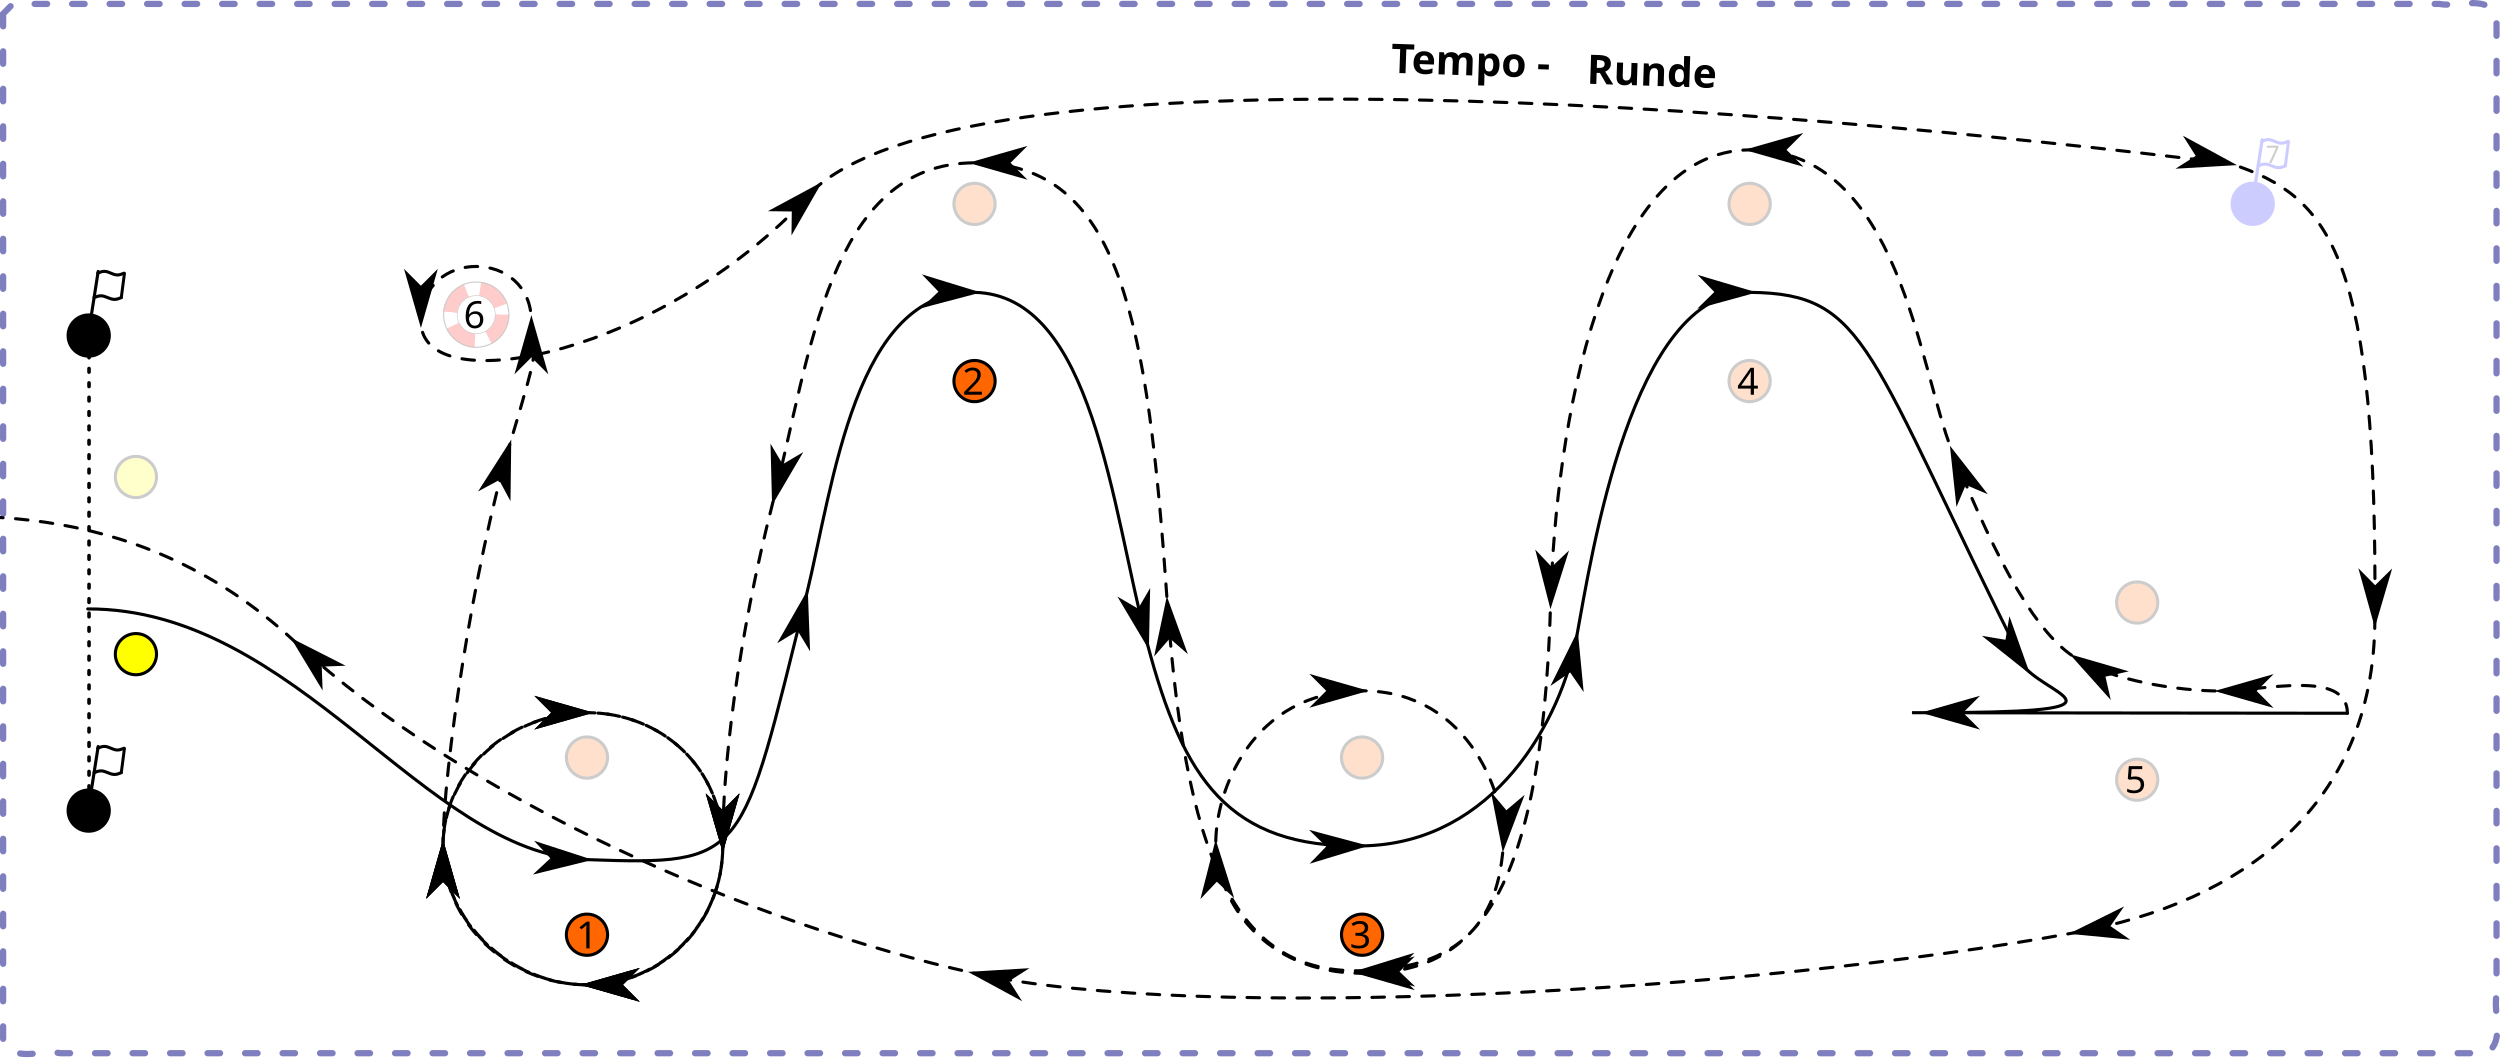
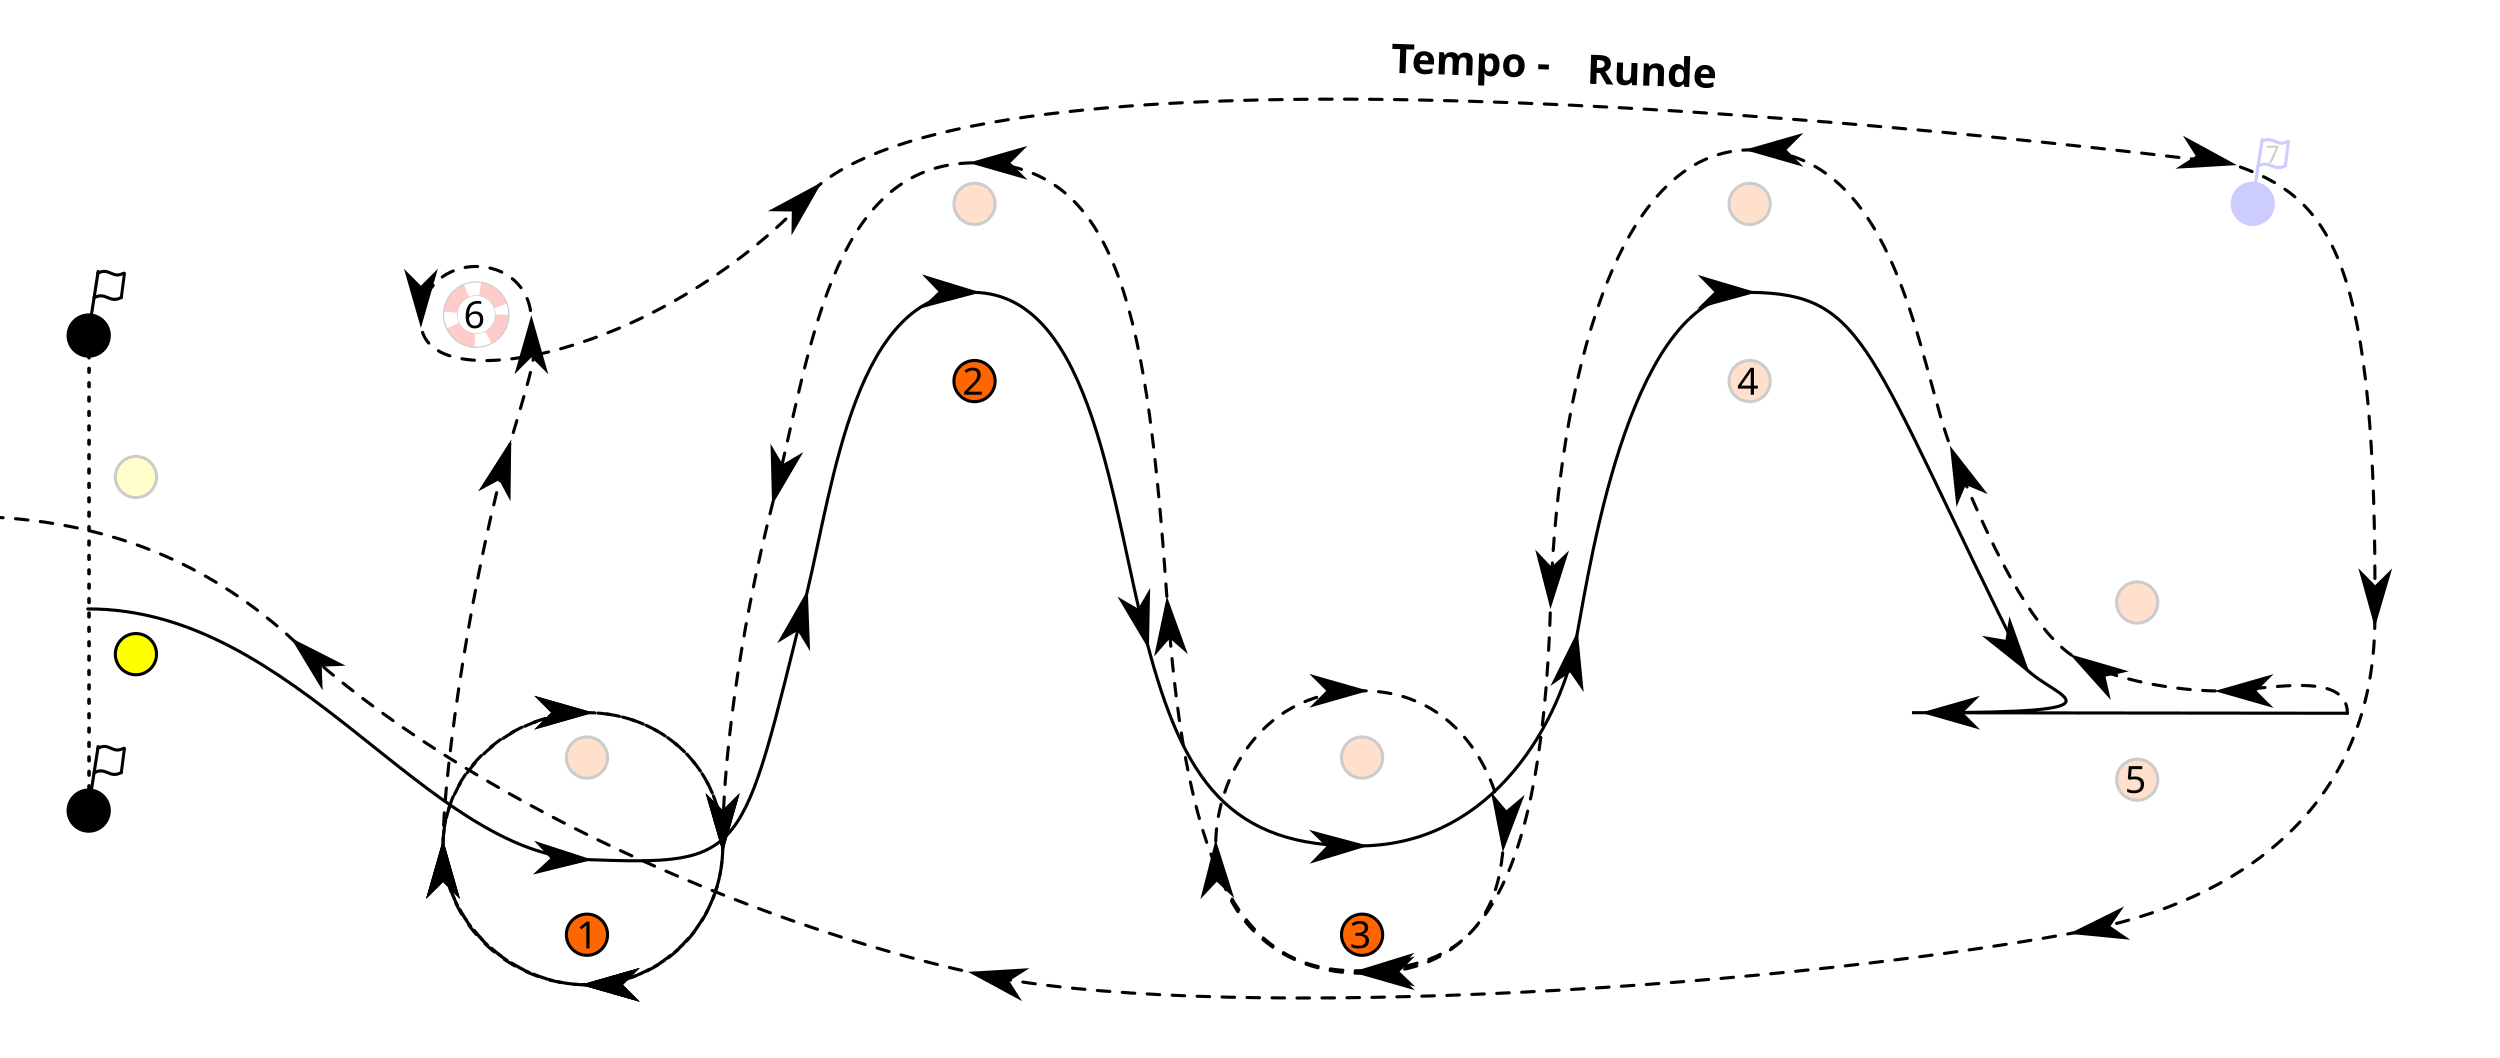
<svg xmlns="http://www.w3.org/2000/svg" version="1.0" id="svg3641" height="360.829" width="853.326" style="enable-background:new" xml:space="preserve">
  <defs id="arrows">
    <marker id="RazorWire" refX="0" refY="0" orient="auto" style="overflow:visible">
      <path id="path5527" style="fill:#34ff00;fill-opacity:1;fill-rule:evenodd;stroke:#34ff00;stroke-width:0.085pt;stroke-opacity:1" d="M 0.019,-0.632 V 0.595 L -6.621,2.568 H 9.113 L 2.979,0.595 V -0.632 L 9.166,-2.472 H -6.594 Z" />
    </marker>
    <marker orient="auto" refY="0" refX="0" id="Scissors" style="overflow:visible">
      <path id="schere" d="M 9.696,-3.847 C 8.661,-5.095 6.794,-5.052 5.4,-4.515 l -8.76,3.283 c -2.548,-1.394 -5.065,-0.995 -5.065,-1.673 0,-0.53 0.487,-0.414 0.414,-1.795 -0.07,-1.326 -1.454,-2.307 -2.763,-2.22 -1.309,-0.008 -2.666,0.995 -2.678,2.379 -0.098,1.393 1.074,2.688 2.461,2.779 1.624,0.242 4.499,-0.742 5.848,1.676 C -6.148,1.766 -7.931,1.771 -9.543,1.679 -10.882,1.602 -12.489,1.985 -13.128,3.301 c -0.617,1.261 -0.012,3.056 1.405,3.442 1.43,0.525 3.393,-0.138 3.733,-1.782 0.262,-1.267 -0.635,-1.862 -0.291,-2.322 0.26,-0.347 1.91,-0.146 4.85,-1.466 L 6.055,4.515 C 7.253,4.85 8.718,4.839 9.78,3.66 L -0.055,-0.057 Z M -9.832,-5.874 c 1.381,0.771 1.268,2.862 -0.167,3.268 -1.298,0.452 -2.956,-0.81 -2.542,-2.216 0.242,-1.154 1.764,-1.579 2.709,-1.052 z m 0.06,8.552 c 1.441,0.532 1.196,2.97 -0.269,3.298 -0.972,0.337 -2.361,-0.148 -2.459,-1.293 -0.189,-1.392 1.446,-2.65 2.728,-2.005 z" style="fill:#34ff00;fill-opacity:1;stroke:#34ff00;stroke-width:1.067;stroke-opacity:1" />
    </marker>
    <marker orient="auto" refY="0" refX="0" id="Legs" style="overflow:visible">
      <g id="g5494" transform="scale(-0.7)" style="fill:#34ff00;fill-opacity:1;stroke:#34ff00;stroke-opacity:1">
        <g id="g5496" transform="matrix(0,-1,-1,0,22.0892,22.73484)" style="fill:#34ff00;fill-opacity:1;stroke:#34ff00;stroke-opacity:1">
          <path id="path5498" d="m 22.636,22.054 c -7.371,5.036 -2.618,7.047 -6.23,14.339" style="fill:#34ff00;fill-opacity:1;fill-rule:evenodd;stroke:#34ff00;stroke-width:1.067pt;stroke-opacity:1" />
          <path id="path5500" d="m 22.825,21.918 c -1.451,8.904 3.772,9.355 4.805,14.747" style="fill:#34ff00;fill-opacity:1;fill-rule:evenodd;stroke:#34ff00;stroke-width:1.067pt;stroke-opacity:1" />
        </g>
        <path id="path5502" d="m -15.029,-7.181 -0.984,4.313 4.227,-1.305 z" style="fill:#34ff00;fill-opacity:1;fill-rule:evenodd;stroke:#34ff00;stroke-width:1.067pt;stroke-opacity:1" />
        <path id="path5504" d="m -16.23,4.861 1.999,3.946 2.418,-3.704 z" style="fill:#34ff00;fill-opacity:1;fill-rule:evenodd;stroke:#34ff00;stroke-width:1.067pt;stroke-opacity:1" />
      </g>
    </marker>
    <linearGradient id="linearGradient5477">
      <stop style="stop-color:#57e307;stop-opacity:1;" offset="0" id="stop5479" />
    </linearGradient>
    <marker style="overflow:visible" id="Arrow1Lend" refX="0" refY="0" orient="auto">
      <path style="fill-rule:evenodd;stroke:#000000;stroke-width:0.853pt;marker-start:none" d="M -10.667,0 -14.933,4.267 0,0 -14.933,-4.267 Z" id="path3104" />
    </marker>
    <marker style="overflow:visible" id="Arrow1Lstart" refX="0" refY="0" orient="auto">
      <path style="fill-rule:evenodd;stroke:#000000;stroke-width:0.853pt;marker-start:none" d="M 10.667,0 14.933,-4.267 0,0 14.933,4.267 Z" id="path3282" />
    </marker>
    <marker style="overflow:visible" id="Arrow1Lstart-7" refX="0" refY="0" orient="auto">
      <path style="fill-rule:evenodd;stroke:#000000;stroke-width:0.853pt;marker-start:none" d="M 10.667,0 14.933,-4.267 0,0 14.933,4.267 Z" id="path3282-4" />
    </marker>
    <marker style="overflow:visible" id="Arrow1Lend-6" refX="0" refY="0" orient="auto">
      <path style="fill-rule:evenodd;stroke:#000000;stroke-width:0.853pt;marker-start:none" d="M -10.667,0 -14.933,4.267 0,0 -14.933,-4.267 Z" id="path3104-0" />
    </marker>
  </defs>
  <g transform="translate(-215.4445,-435.3955)" style="display:inline" id="Parcours">
    <defs id="defs2076" />
    <g id="g1" />
    <g id="layer6" style="display:inline">
      <g transform="translate(18.94796,85.04597)" id="Zeitnahme" style="display:inline">
        <g id="g13156" transform="translate(-177.6378,-94.48819)">
          <path style="fill:#000000;fill-opacity:1;stroke:#000000;stroke-width:1.762" d="m 411.087,559.37 c 0,-3.685 -2.986,-6.678 -6.678,-6.678 -3.683,0 -6.678,2.987 -6.678,6.678 0,3.685 2.987,6.678 6.678,6.678 3.685,0 6.678,-2.987 6.678,-6.678 z" id="Zeit_oben" />
        </g>
        <g id="g13172" transform="translate(-177.6378,67.66194)">
          <path style="fill:#000000;fill-opacity:1;stroke:#000000;stroke-width:1.762" d="m 411.087,559.37 c 0,-3.685 -2.986,-6.678 -6.678,-6.678 -3.683,0 -6.678,2.987 -6.678,6.678 0,3.685 2.987,6.678 6.678,6.678 3.685,0 6.678,-2.987 6.678,-6.678 z" id="Zeit_unten" />
        </g>
        <path style="fill:none;stroke:#000000;stroke-width:1.228;stroke-linecap:round;stroke-linejoin:miter;stroke-miterlimit:4;stroke-dasharray:1.228, 3.684;stroke-dashoffset:0;stroke-opacity:1" d="m 226.886,466.315 c 0,23.379 0,46.759 0,70.138 0,19.991 0,67.885 0,87.271" id="path14169" />
      </g>
      <g transform="translate(113.4362,157.2769)" id="Tor1" style="display:inline;fill:#ff6600">
        <path style="fill:#ff6600;stroke:#000000;stroke-width:1.056" d="m 309.393,536.693 c 0,-3.883 -3.149,-7.032 -7.031,-7.032 -3.881,0 -7.031,3.148 -7.031,7.032 0,3.883 3.15,7.031 7.031,7.031 3.882,0 7.031,-3.147 7.031,-7.031 z" id="Tor1_innen" opacity="0.2" />
        <path style="fill:#ff6600;stroke:#000000;stroke-width:1.056" d="m 309.393,597.166 c 0,-3.883 -3.149,-7.032 -7.031,-7.032 -3.881,0 -7.031,3.148 -7.031,7.032 0,3.883 3.15,7.031 7.031,7.031 3.882,0 7.031,-3.147 7.031,-7.031 z" id="Tor1_aussen" />
      </g>
      <g transform="translate(226.8221,-31.69941)" id="Tor2" style="display:inline;fill:#ff6600">
        <path style="fill:#ff6600;stroke:#000000;stroke-width:1.056" d="m 328.291,536.693 c 0,-3.883 -3.149,-7.032 -7.031,-7.032 -3.881,0 -7.031,3.148 -7.031,7.032 0,3.883 3.15,7.031 7.031,7.031 3.882,0 7.031,-3.147 7.031,-7.031 z" id="Tor2_aussen" opacity="0.2" />
        <path style="fill:#ff6600;stroke:#000000;stroke-width:1.056" d="m 328.291,597.166 c 0,-3.883 -3.149,-7.032 -7.031,-7.032 -3.881,0 -7.031,3.148 -7.031,7.032 0,3.883 3.15,7.031 7.031,7.031 3.882,0 7.031,-3.147 7.031,-7.031 z" id="Tor2_innen" />
      </g>
      <g transform="translate(340.2078,157.2769)" id="Tor3" style="display:inline;fill:#ff6600">
        <path style="fill:#ff6600;stroke:#000000;stroke-width:1.056" d="m 347.189,536.693 c 0,-3.883 -3.149,-7.032 -7.031,-7.032 -3.881,0 -7.031,3.148 -7.031,7.032 0,3.883 3.15,7.031 7.031,7.031 3.882,0 7.031,-3.147 7.031,-7.031 z" id="Tor3_innen" opacity="0.2" />
        <path style="fill:#ff6600;stroke:#000000;stroke-width:1.056" d="m 347.189,597.166 c 0,-3.883 -3.149,-7.032 -7.031,-7.032 -3.881,0 -7.031,3.148 -7.031,7.032 0,3.883 3.15,7.031 7.031,7.031 3.882,0 7.031,-3.147 7.031,-7.031 z" id="Tor3_aussen" />
      </g>
      <g transform="translate(453.5935,-31.69941)" id="Tor4" opacity="0.2" style="display:inline;fill:#ff6600">
        <path style="fill:#ff6600;stroke:#000000;stroke-width:1.056" d="m 366.086,536.693 c 0,-3.883 -3.149,-7.032 -7.031,-7.032 -3.881,0 -7.031,3.148 -7.031,7.032 0,3.883 3.15,7.031 7.031,7.031 3.882,0 7.031,-3.147 7.031,-7.031 z" id="Tor4_aussen" />
        <path style="fill:#ff6600;stroke:#000000;stroke-width:1.056" d="m 366.086,597.166 c 0,-3.883 -3.149,-7.032 -7.031,-7.032 -3.881,0 -7.031,3.148 -7.031,7.032 0,3.883 3.15,7.031 7.031,7.031 3.882,0 7.031,-3.147 7.031,-7.031 z" id="Tor4_innen" />
      </g>
      <g transform="translate(566.9793,104.3635)" id="Tor5" opacity="0.2" style="display:inline;fill:#ff6600">
        <path style="fill:#ff6600;stroke:#000000;stroke-width:1.056" d="m 384.984,536.693 c 0,-3.883 -3.149,-7.032 -7.031,-7.032 -3.881,0 -7.031,3.148 -7.031,7.032 0,3.883 3.15,7.031 7.031,7.031 3.882,0 7.031,-3.147 7.031,-7.031 z" id="Tor5_oben" />
        <path style="fill:#ff6600;stroke:#000000;stroke-width:1.056" d="m 384.984,597.166 c 0,-3.883 -3.149,-7.032 -7.031,-7.032 -3.881,0 -7.031,3.148 -7.031,7.032 0,3.883 3.15,7.031 7.031,7.031 3.882,0 7.031,-3.147 7.031,-7.031 z" id="Tor5_unten" />
      </g>
      <g transform="translate(18.94796,138.3793)" id="Schikane" opacity="0.2" style="display:inline">
        <g style="fill:none" id="Ring">
          <ellipse id="path8826" style="fill:none;stroke:#ff0000;stroke-width:4.821;stroke-linecap:butt;stroke-linejoin:round;stroke-miterlimit:4;stroke-dasharray:9.643, 4.821;stroke-dashoffset:0;stroke-opacity:1" cx="359.055" cy="404.409" rx="8.928" ry="8.928" />
          <ellipse style="display:inline;fill:none;stroke:#000000;stroke-width:0.229;stroke-linecap:round;stroke-linejoin:round;stroke-miterlimit:4;stroke-dasharray:none;stroke-dashoffset:0;stroke-opacity:1" id="path3620" cx="359.055" cy="404.409" rx="6.5" ry="6.5" />
          <ellipse style="display:inline;fill:none;stroke:#000000;stroke-width:0.393;stroke-linecap:round;stroke-linejoin:round;stroke-miterlimit:4;stroke-dasharray:none;stroke-dashoffset:0;stroke-opacity:1" id="path2733" cx="359.055" cy="404.409" rx="11.142" ry="11.142" />
        </g>
      </g>
      <g transform="translate(-40.52031,61.51377)" id="StartZiel" style="display:inline">
        <path style="fill:#ffff00;stroke:#000000;stroke-width:1.056" d="m 309.393,536.693 c 0,-3.883 -3.149,-7.032 -7.031,-7.032 -3.881,0 -7.031,3.148 -7.031,7.032 0,3.883 3.15,7.031 7.031,7.031 3.882,0 7.031,-3.147 7.031,-7.031 z" id="StartZiel_oben" opacity="0.2" />
        <path style="fill:#ffff00;stroke:#000000;stroke-width:1.056" d="m 309.393,597.166 c 0,-3.883 -3.149,-7.032 -7.031,-7.032 -3.881,0 -7.031,3.148 -7.031,7.032 0,3.883 3.15,7.031 7.031,7.031 3.882,0 7.031,-3.147 7.031,-7.031 z" id="StartZiel_unten" />
      </g>
    </g>
  </g>
  <g transform="translate(-215.4445,-435.3955)" style="display:inline" id="ParcoursLabel">
    <defs id="defs2832" />
    <g id="g3113" style="display:inline">
      <text xml:space="preserve" style="font-style:normal;font-weight:normal;font-size:12.8px;line-height:0%;font-family:'Arial Black';display:inline;fill:#000000;fill-opacity:1;stroke:none;stroke-width:1.067" x="373.691" y="547.37" id="Nummer_Schikane">
        <tspan id="tspan3032" x="373.691" y="547.37" style="font-size:12.8px;line-height:1.25;stroke-width:1.067">6</tspan>
      </text>
      <text xml:space="preserve" style="font-style:normal;font-weight:normal;font-size:12.8px;line-height:0%;font-family:'Arial Black';display:inline;fill:#000000;fill-opacity:1;stroke:none;stroke-width:1.067" x="412.13" y="759.102" id="Nummer_Tor1">
        <tspan id="tspan3036" x="412.13" y="759.102" style="font-size:12.8px;line-height:1.25;stroke-width:1.067">1</tspan>
      </text>
      <text xml:space="preserve" style="font-style:normal;font-weight:normal;font-size:12.8px;line-height:0%;font-family:'Arial Black';display:inline;fill:#000000;fill-opacity:1;stroke:none;stroke-width:1.067" x="808.383" y="570.125" id="Nummer_Tor4">
        <tspan id="tspan3040" x="808.383" y="570.125" style="font-size:12.8px;line-height:1.25;stroke-width:1.067">4</tspan>
      </text>
      <text xml:space="preserve" style="font-style:normal;font-weight:normal;font-size:12.8px;line-height:0%;font-family:'Arial Black';display:inline;fill:#000000;fill-opacity:1;stroke:none;stroke-width:1.067" x="940.704" y="706.032" id="Nummer_Tor5">
        <tspan id="tspan3044" x="940.704" y="706.032" style="font-size:12.8px;line-height:1.25;stroke-width:1.067">5</tspan>
      </text>
      <text xml:space="preserve" style="font-style:normal;font-weight:normal;font-size:12.8px;line-height:0%;font-family:'Arial Black';display:inline;fill:#000000;fill-opacity:1;stroke:none;stroke-width:1.067" x="676.131" y="759.024" id="Nummer_Tor3">
        <tspan id="tspan3048" x="676.131" y="759.024" style="font-size:12.8px;line-height:1.25;stroke-width:1.067">3</tspan>
      </text>
      <g transform="translate(579.9631,-35.51099)" id="Speedboje_oben" opacity="0.2" style="display:inline">
        <path id="path3052" d="m 411.087,540.472 c 0,-3.685 -2.986,-6.678 -6.678,-6.678 -3.683,0 -6.678,2.987 -6.678,6.678 0,3.685 2.987,6.678 6.678,6.678 3.685,0 6.678,-2.987 6.678,-6.678 z" style="fill:#0000ff;fill-opacity:1;stroke:#0000ff;stroke-width:1.762" />
        <g style="stroke:#0000ff" id="g3062">
          <path id="path3054" d="m 407.511,519.18 c 0.372,-0.161 0.745,-0.325 1.117,-0.438 0.372,-0.114 0.744,-0.181 1.117,-0.181 0.372,0 0.744,0.063 1.117,0.181 0.372,0.113 0.744,0.273 1.116,0.438 0.369,0.16 0.745,0.321 1.117,0.434 0.369,0.114 0.745,0.181 1.117,0.181 0.368,0 0.745,-0.064 1.117,-0.181 0.368,-0.113 0.744,-0.274 1.117,-0.434" style="fill:none;stroke:#0000ff;stroke-width:1.052;stroke-linecap:round;stroke-linejoin:round" />
          <path id="path3056" d="m 407.643,518.601 -2.7,17.3 v 0.258 0" style="fill:none;stroke:#0000ff;stroke-width:1.067;stroke-linecap:round;stroke-linejoin:round" />
          <path id="path3058" d="m 406.246,527.522 c 0.384,-0.158 0.775,-0.317 1.163,-0.429 0.383,-0.113 0.775,-0.179 1.163,-0.179 0.383,0 0.774,0.062 1.163,0.179 0.387,0.112 0.774,0.271 1.163,0.429 0.387,0.159 0.774,0.317 1.162,0.433 0.388,0.109 0.775,0.175 1.163,0.175 0.388,0 0.775,-0.062 1.163,-0.175 0.387,-0.112 0.775,-0.271 1.163,-0.433" style="fill:none;stroke:#0000ff;stroke-width:1.067;stroke-linecap:round;stroke-linejoin:round" />
          <path id="path3060" d="m 416.604,519.31 -1.039,7.969 v 0.12 0" style="fill:none;stroke:#0000ff;stroke-width:1.024;stroke-linecap:round" />
        </g>
        <text xml:space="preserve" style="font-style:normal;font-weight:normal;font-size:12.8px;line-height:0%;font-family:'Arial Black';fill:#000000;fill-opacity:1;stroke:none;stroke-width:1.067" x="408.873" y="526.543" id="Nummer_Speedboje_oben">
          <tspan id="tspan3064" x="408.873" y="526.543" style="font-size:8.242px;line-height:1.25;stroke-width:1.067">7</tspan>
        </text>
      </g>
      <text xml:space="preserve" style="font-style:normal;font-weight:normal;font-size:12.8px;line-height:0%;font-family:'Arial Black';display:inline;fill:#000000;fill-opacity:1;stroke:none;stroke-width:1.067" x="543.926" y="570.125" id="Nummer_Tor2">
        <tspan id="tspan3088" x="543.926" y="570.125" style="font-size:12.8px;line-height:1.25;stroke-width:1.067">2</tspan>
      </text>
      <g id="Zeit_oben_Flagge">
        <path id="path3092" d="m 248.821,528.636 c 0.372,-0.161 0.745,-0.325 1.117,-0.438 0.372,-0.114 0.744,-0.181 1.117,-0.181 0.372,0 0.744,0.063 1.117,0.181 0.372,0.113 0.744,0.273 1.116,0.438 0.369,0.16 0.745,0.321 1.117,0.434 0.369,0.114 0.745,0.181 1.117,0.181 0.368,0 0.745,-0.064 1.117,-0.181 0.368,-0.113 0.744,-0.274 1.117,-0.434" style="display:inline;fill:none;stroke:#000000;stroke-width:1.052;stroke-linecap:round;stroke-linejoin:round" />
        <path id="path3094" d="m 248.953,528.057 -2.7,17.3 v 0.258 0" style="display:inline;fill:none;stroke:#000000;stroke-width:1.067;stroke-linecap:round;stroke-linejoin:round" />
        <path id="path3096" d="m 247.556,536.977 c 0.384,-0.158 0.775,-0.317 1.163,-0.429 0.383,-0.113 0.775,-0.179 1.163,-0.179 0.383,0 0.774,0.062 1.163,0.179 0.387,0.112 0.774,0.271 1.163,0.429 0.387,0.159 0.774,0.317 1.162,0.433 0.388,0.109 0.775,0.175 1.163,0.175 0.388,0 0.775,-0.062 1.163,-0.175 0.387,-0.112 0.775,-0.271 1.163,-0.433" style="display:inline;fill:none;stroke:#000000;stroke-width:1.067;stroke-linecap:round;stroke-linejoin:round" />
        <path id="path3098" d="m 257.914,528.766 -1.039,7.969 v 0.12 0" style="display:inline;fill:none;stroke:#000000;stroke-width:1.024;stroke-linecap:round" />
      </g>
      <g id="Zeit_unten_Flagge">
        <path id="path3102" d="m 248.821,690.786 c 0.372,-0.161 0.745,-0.325 1.117,-0.438 0.372,-0.114 0.744,-0.181 1.117,-0.181 0.372,0 0.744,0.063 1.117,0.181 0.372,0.113 0.744,0.273 1.116,0.438 0.369,0.16 0.745,0.321 1.117,0.434 0.369,0.114 0.745,0.181 1.117,0.181 0.368,0 0.745,-0.064 1.117,-0.181 0.368,-0.113 0.744,-0.274 1.117,-0.434" style="display:inline;fill:none;stroke:#000000;stroke-width:1.052;stroke-linecap:round;stroke-linejoin:round" />
        <path id="path3105" d="m 248.953,690.207 -2.7,17.3 v 0.258 0" style="display:inline;fill:none;stroke:#000000;stroke-width:1.067;stroke-linecap:round;stroke-linejoin:round" />
        <path id="path3107" d="m 247.556,699.127 c 0.384,-0.158 0.775,-0.317 1.163,-0.429 0.383,-0.113 0.775,-0.179 1.163,-0.179 0.383,0 0.774,0.062 1.163,0.179 0.387,0.112 0.774,0.271 1.163,0.429 0.387,0.159 0.774,0.317 1.162,0.433 0.388,0.109 0.775,0.175 1.163,0.175 0.388,0 0.775,-0.062 1.163,-0.175 0.387,-0.112 0.775,-0.271 1.163,-0.433" style="display:inline;fill:none;stroke:#000000;stroke-width:1.067;stroke-linecap:round;stroke-linejoin:round" />
        <path id="path3109" d="m 257.914,690.916 -1.039,7.969 v 0.12 0" style="display:inline;fill:none;stroke:#000000;stroke-width:1.024;stroke-linecap:round" />
      </g>
    </g>
  </g>
  <g transform="translate(-215.4445,-435.3955)" style="display:inline" id="Klasse7_Moewe">
    <path id="path3412" d="m 169.627,612.629 c 24.841,0 89.242,-11.354 146.676,41.981 57.434,53.335 155.68,96.118 231.704,112.994 76.024,16.876 264.837,6.507 375.79,-13.882 57.281,-10.526 101.788,-43.307 102.262,-106.342 0.934,-124.03 -14.615,-144.774 -49.215,-156.108 -158.201,-19.565 -424.336,-41.112 -482.38,7.775 -51.328,57.862 -135.352,73.976 -135.352,46.103 0,-25.079 37.712,-25.079 37.712,0 0,15.274 4.503,2.236 -7.509,42.396 -12.012,40.159 -22.661,110.333 -22.663,136.631 -0.002,25.87 23.429,47.369 49.146,47.369 25.717,0 46.349,-21 46.349,-47.333 0,-26.333 -20.632,-45.56 -46.349,-45.56 -25.717,0 -49.143,19.227 -49.143,45.525 0,26.298 23.427,47.369 49.143,47.369 25.717,0 46.511,-21.463 46.349,-47.369 -0.162,-25.905 4.927,-70.101 17.386,-118.468 12.459,-48.205 18.661,-114.738 68.614,-114.738 49.951,0 59.026,53.853 65.733,150.145 6.708,96.292 27.139,126.488 66.486,125.644 42.599,-0.913 46.954,-27.758 48.215,-42.629 1.262,-14.871 -10.468,-52.941 -48.221,-52.941 -37.753,0 -50.432,34.876 -49.921,52.941 0.511,18.065 15.982,43.473 49.921,43.473 33.939,0 61.301,-17.98 64.362,-126.488 1.674,-59.353 17.376,-154.571 68.292,-154.571 50.916,0 57.354,74.713 68.821,103.027 16.312,40.274 29.187,62.268 41.921,70.278 12.734,8.01 35.576,11.412 49.734,11.412 13.99,0 43.19,-7.596 43.19,7.587" style="display:inline;fill:none;stroke:#000000;stroke-width:1.066;stroke-linecap:round;stroke-linejoin:round;stroke-miterlimit:4;stroke-dasharray:4.263, 4.263;stroke-dashoffset:0;stroke-opacity:1;marker-start:none;marker-mid:url(#Arrow1Lstart);marker-end:none" />
    <path id="path3414" d="m 1016.681,678.851 c 0,0 -181.32,-0.198 -143.404,-0.198 71.653,0 43.372,-5.128 33.803,-14.92 -54.824,-109.218 -53.823,-128.115 -94.236,-128.547 -40.413,-0.433 -54.154,89.961 -59.26,117.68 -5.106,27.719 -27.714,70.512 -73.224,71.266 -45.51,0.754 -61.124,-22.827 -73.327,-69.149 -12.203,-46.322 -18.343,-118.973 -59.026,-119.797 -40.683,-0.824 -47.947,64.875 -57.369,103.633 -22.459,90.358 -20.057,91.969 -75.111,89.98 -55.054,-1.989 -98.673,-85.73 -170.121,-85.558" style="display:inline;fill:none;stroke:#000000;stroke-width:1.067;stroke-linecap:round;stroke-linejoin:round;stroke-miterlimit:4;stroke-dashoffset:0;stroke-opacity:1;marker-start:none;marker-mid:url(#Arrow1Lstart);marker-end:none" />
    <path id="path3416" d="m 462.148,724.213 c 0,-26.333 -20.632,-45.56 -46.349,-45.56 -25.717,0 -49.143,19.827 -49.143,45.56 0,26.47 22.661,47.333 49.143,47.333 26.47,0 46.349,-21.463 46.349,-47.333 z" style="display:inline;fill:none;stroke:#000000;stroke-width:1.067;stroke-linecap:round;stroke-linejoin:round;stroke-miterlimit:4;stroke-dasharray:4.267, 4.267;stroke-dashoffset:3.8;stroke-opacity:1;marker-start:none;marker-mid:url(#Arrow1Lstart);marker-end:none" />
    <text id="text3418" y="876.114" x="243.389" style="font-style:normal;font-variant:normal;font-weight:normal;font-stretch:normal;font-size:12.8px;line-height:0%;font-family:Verdana;-inkscape-font-specification:Verdana;display:inline;opacity:0.99;fill:#e6e6e6;fill-opacity:1;stroke:none;stroke-width:1.067" xml:space="preserve">
      <tspan id="tspan3420" y="876.114" x="243.389" style="font-style:normal;font-variant:normal;font-weight:normal;font-stretch:normal;font-size:19.2px;line-height:1.25;font-family:Verdana;-inkscape-font-specification:Verdana;fill:#000000;stroke-width:1.067">Ablegen - Startlinie - in den Parcours, d.h. innen durch die Tore 1 - 2 - 3 - 4 -</tspan>
      <tspan id="tspan3422" y="900.114" x="243.389" style="font-style:normal;font-variant:normal;font-weight:normal;font-stretch:normal;font-size:19.2px;line-height:1.25;font-family:Verdana;-inkscape-font-specification:Verdana;fill:#000000;stroke-width:1.067">rückwärts durch das Tor 5 - vorwärts wieder in den Parcours, d.h. außen um Tor 4 -</tspan>
      <tspan id="tspan3424" y="924.114" x="243.389" style="font-style:normal;font-variant:normal;font-weight:normal;font-stretch:normal;font-size:19.2px;line-height:1.25;font-family:Verdana;-inkscape-font-specification:Verdana;fill:#000000;stroke-width:1.067">schnelle Umkreisung des Tores 3 (das Tor 3 bleibt an der Steuerbordseite!) - </tspan>
      <tspan y="948.114" x="243.389" style="font-style:normal;font-variant:normal;font-weight:normal;font-stretch:normal;font-size:19.2px;line-height:1.25;font-family:Verdana;-inkscape-font-specification:Verdana;fill:#000000;stroke-width:1.067" id="tspan3456">außen um Tor 2 - schnelle Umkreisung des Tores 1 (das Tor 1 bleibt an der Steuerbordseite!) -</tspan>
      <tspan id="tspan3430" y="972.114" x="243.389" style="font-style:normal;font-variant:normal;font-weight:normal;font-stretch:normal;font-size:19.2px;line-height:1.25;font-family:Verdana;-inkscape-font-specification:Verdana;fill:#000000;stroke-width:1.067">Schikane an der Tonne 6 - Temporunde: <tspan id="tspan3428" style="font-style:normal;font-variant:normal;font-weight:normal;font-stretch:normal;font-size:19.2px;font-family:Verdana;-inkscape-font-specification:Verdana;fill:#000000;stroke-width:1.067">außen</tspan> an den Toren 2 und 4, um die Tonne 7,</tspan>
      <tspan y="996.114" x="243.389" style="font-style:normal;font-variant:normal;font-weight:normal;font-stretch:normal;font-size:19.2px;line-height:1.25;font-family:Verdana;-inkscape-font-specification:Verdana;fill:#000000;stroke-width:1.067" id="tspan3652">zwischen Tor 5 und Tonne 8, außen an Tor 3 vorbei und innen durch das Tor 1 -</tspan>
      <tspan y="1020.114" x="243.389" style="font-style:normal;font-variant:normal;font-weight:normal;font-stretch:normal;font-size:19.2px;line-height:1.25;font-family:Verdana;-inkscape-font-specification:Verdana;fill:#000000;stroke-width:1.067" id="tspan3656">Ziellinie - anlegen.</tspan>
    </text>
    <g transform="translate(-74.06106,0.4918078)" id="g3434">
      <text xml:space="preserve" style="font-style:normal;font-weight:bold;font-size:12.8px;line-height:0%;font-family:Verdana;fill:#000000;fill-opacity:1;stroke:none;stroke-width:1.067" x="778.966" y="434.237" id="text3436" transform="rotate(1.893166)">
        <tspan id="tspan3438" x="778.966" y="434.237" style="font-size:13.867px;line-height:1.25;stroke-width:1.067">Tempo -</tspan>
      </text>
      <text xml:space="preserve" style="font-style:normal;font-weight:bold;font-size:12.8px;line-height:0%;font-family:Verdana;fill:#000000;fill-opacity:1;stroke:none;stroke-width:1.067" x="845.879" y="435.753" id="text3440" transform="rotate(1.893166)">
        <tspan id="tspan3442" x="845.879" y="435.753" style="font-size:13.867px;line-height:1.25;stroke-width:1.067">Runde</tspan>
      </text>
    </g>
    <text id="text3444" y="328.002" x="595.582" style="font-style:normal;font-variant:normal;font-weight:bold;font-stretch:normal;font-size:12.8px;line-height:0%;font-family:Verdana;-inkscape-font-specification:'Verdana Bold';text-align:center;text-anchor:middle;display:inline;fill:#000000;fill-opacity:1;stroke:none;stroke-width:1.067" xml:space="preserve">
      <tspan style="font-style:normal;font-variant:normal;font-weight:bold;font-stretch:normal;font-size:38.4px;line-height:1.25;font-family:Verdana;-inkscape-font-specification:'Verdana Bold';text-align:center;text-anchor:middle;stroke-width:1.067" y="328.002" x="595.582" id="tspan3446">DMYV-Jugend</tspan>
      <tspan id="tspan3448" style="font-style:normal;font-variant:normal;font-weight:bold;font-stretch:normal;font-size:38.4px;line-height:1.25;font-family:Verdana;-inkscape-font-specification:'Verdana Bold';text-align:center;text-anchor:middle;stroke-width:1.067" y="376.002" x="595.582">Motorboot-Slalom</tspan>
      <tspan style="font-style:normal;font-variant:normal;font-weight:bold;font-stretch:normal;font-size:38.4px;line-height:1.25;font-family:Verdana;-inkscape-font-specification:'Verdana Bold';text-align:center;text-anchor:middle;stroke-width:1.067" id="tspan3450" y="424.002" x="595.582">Klasse 7</tspan>
    </text>
    <text transform="rotate(-30.00001)" id="text2735-7-9" y="483.218" x="-56.18" style="font-style:normal;font-weight:bold;font-size:12.8px;line-height:0%;font-family:Verdana;text-align:center;text-anchor:middle;display:inline;fill:#000000;fill-opacity:1;stroke:none;stroke-width:1.067" xml:space="preserve">
      <tspan y="483.218" x="-56.18" id="tspan2737-4-8" style="font-size:29.867px;line-height:1.25;stroke-width:1.067">Möwe-Parcour</tspan>
    </text>
  </g>
  <g id="Export_Area" style="display:inline;opacity:1" transform="translate(-180.8124,-194.4877)">
-     <path style="display:inline;opacity:0.5;fill:none;fill-opacity:1;fill-rule:nonzero;stroke:#000080;stroke-width:2.133;stroke-linecap:round;stroke-linejoin:miter;stroke-miterlimit:4;stroke-dasharray:4.267, 8.533;stroke-dashoffset:0;stroke-opacity:1" d="m 181.879,199.201 c 0,117.134 0,234.268 0,351.402 4.38,6.419 13.104,2.145 19.592,3.374 276.059,0 552.117,0 828.176,0 6.295,-4.466 2.103,-13.361 3.309,-19.977 0,-111.6 0,-223.2 0,-334.8 -4.38,-6.419 -13.104,-2.145 -19.592,-3.374 -276.059,0 -552.117,0 -828.176,0 -1.103,1.125 -2.206,2.25 -3.309,3.374 z" id="rect4816" />
    <g id="g2" />
    <g id="g3" />
  </g>
</svg>
